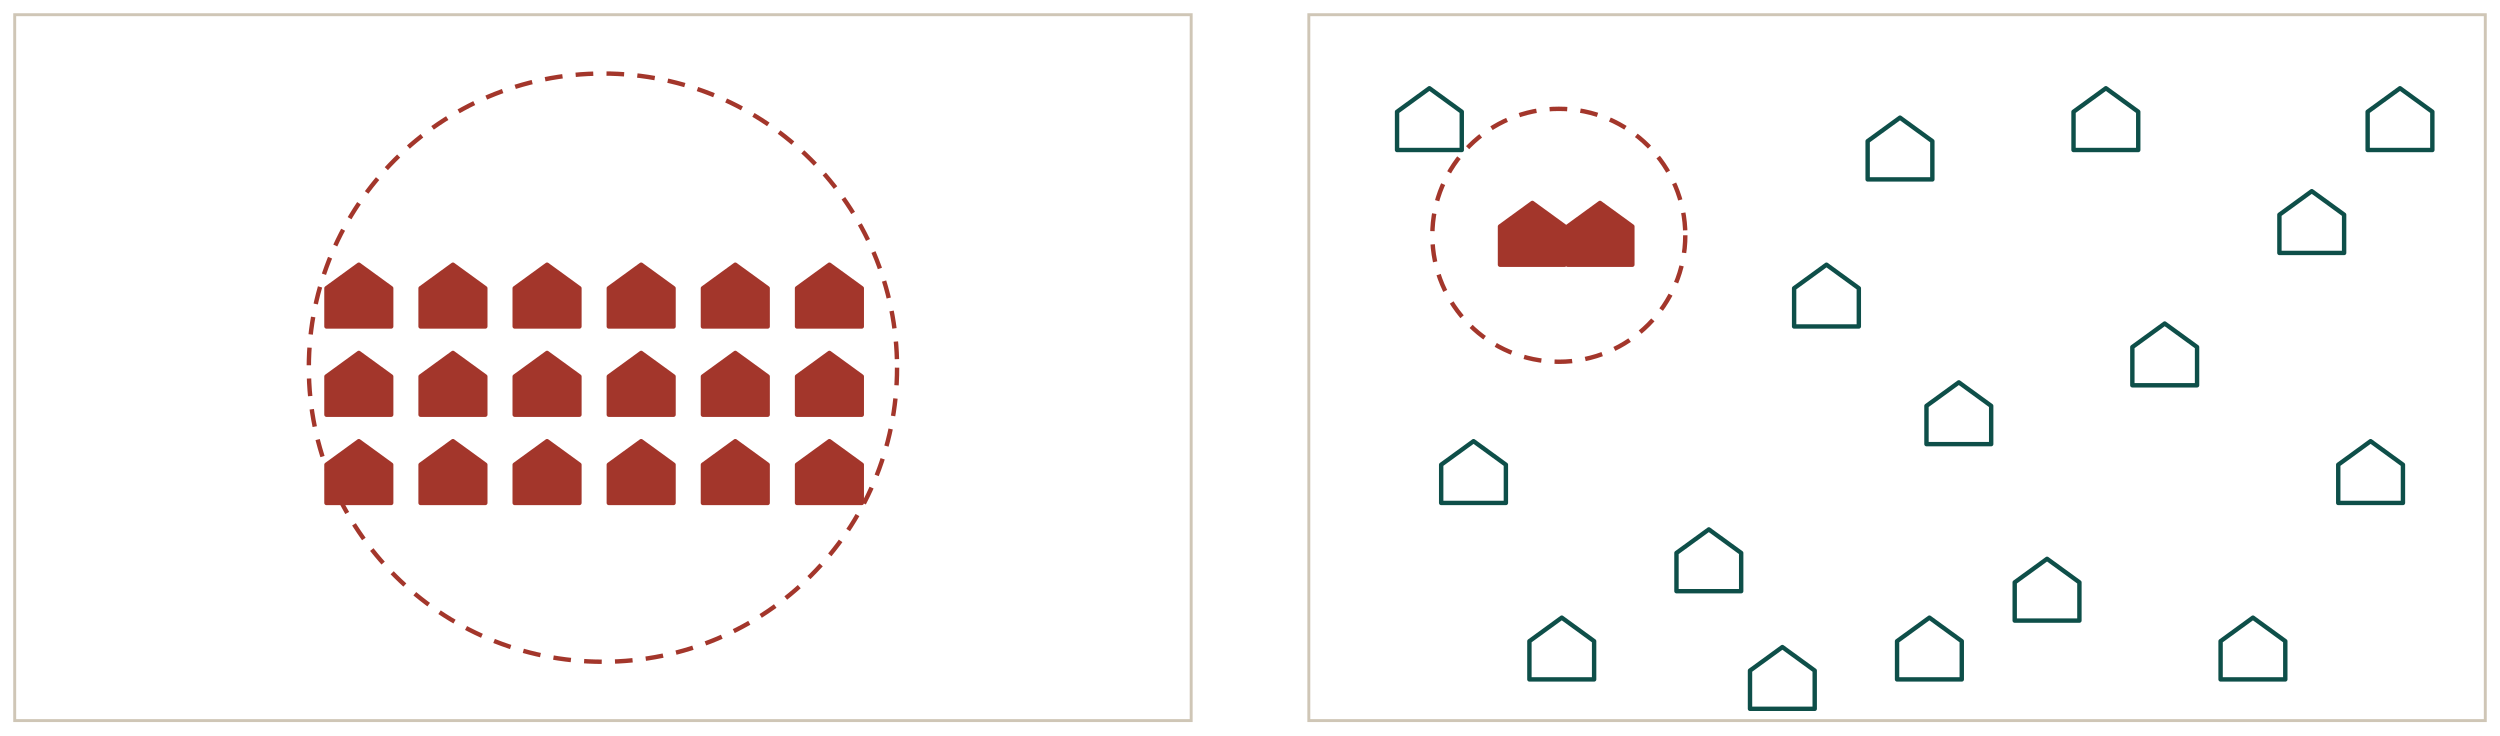
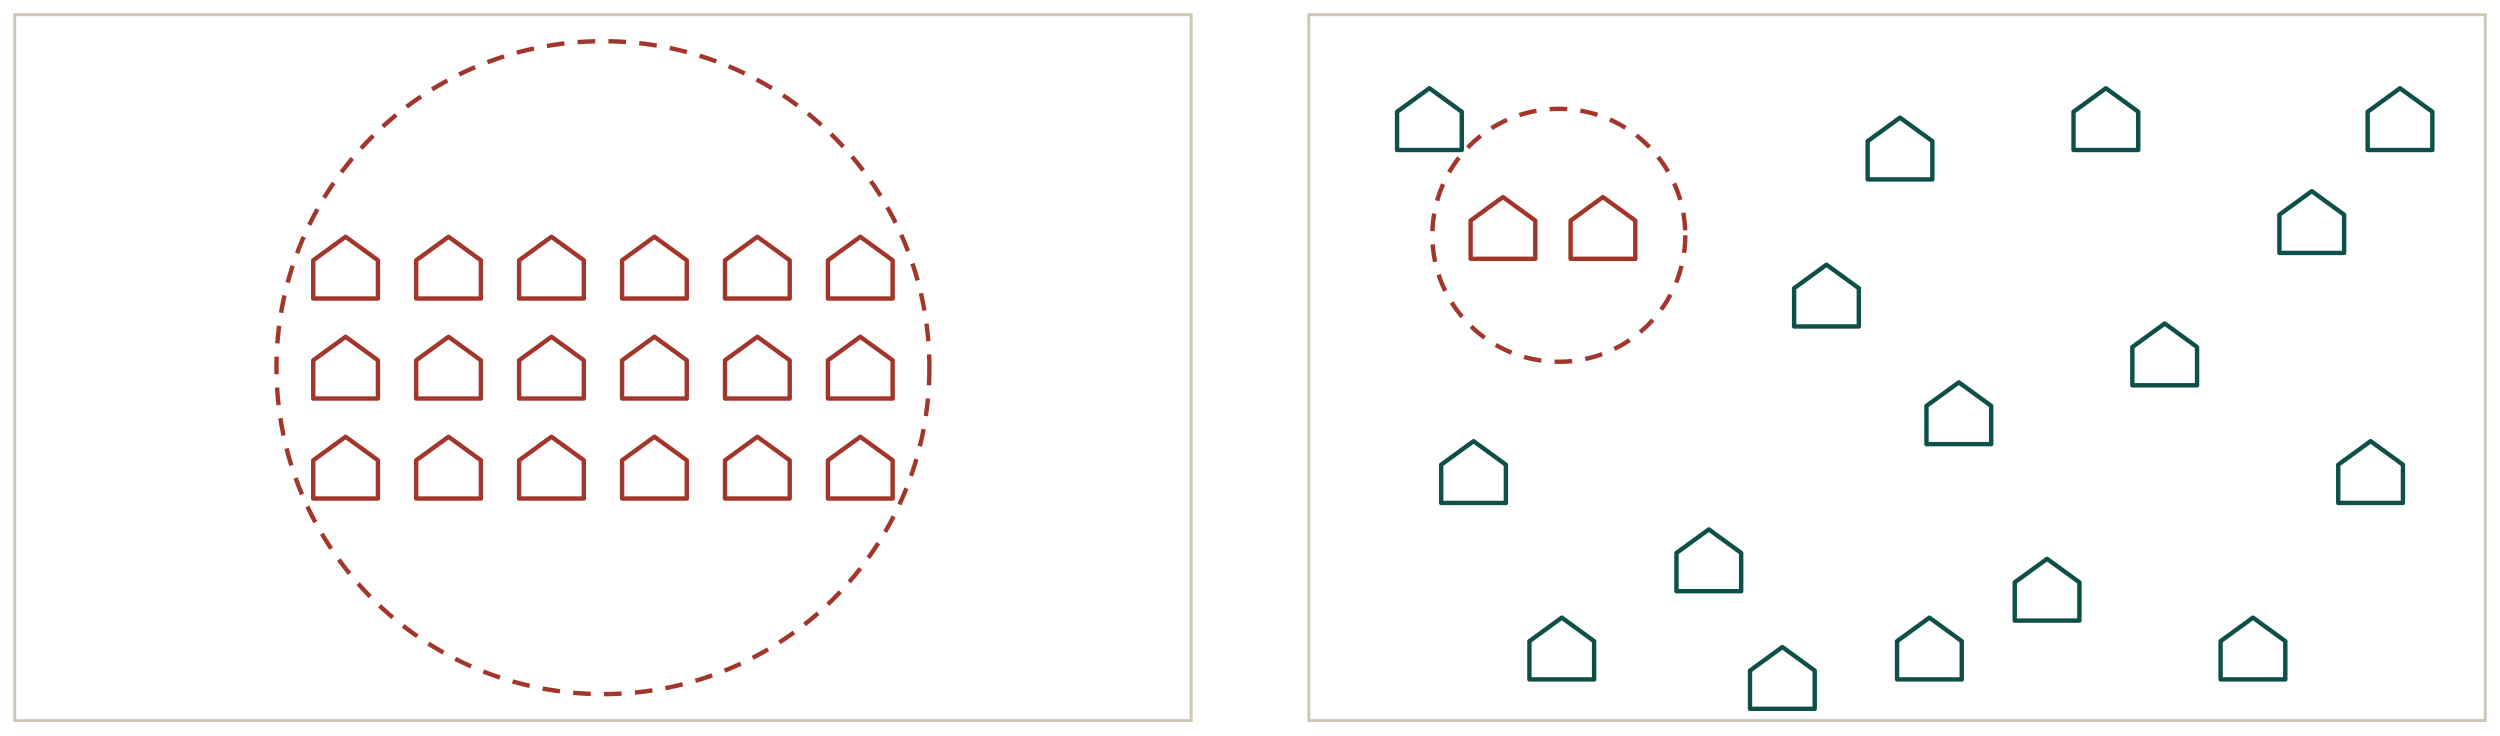
<svg xmlns="http://www.w3.org/2000/svg" viewBox="110 340 1700 500" width="1700" height="500">
  <rect x="120" y="350" width="800" height="480" fill="none" stroke="#CFC6B6" stroke-width="2" />
-   <circle cx="520" cy="590" r="200" fill="none" stroke="#A3362B" stroke-width="3" stroke-dasharray="12 9" />
-   <path d="M332 536 L354 520 L376 536 V562 H332Z" fill="#A3362B" stroke="#A3362B" stroke-width="3" stroke-linejoin="round" />
-   <path d="M396 536 L418 520 L440 536 V562 H396Z" fill="#A3362B" stroke="#A3362B" stroke-width="3" stroke-linejoin="round" />
-   <path d="M460 536 L482 520 L504 536 V562 H460Z" fill="#A3362B" stroke="#A3362B" stroke-width="3" stroke-linejoin="round" />
-   <path d="M524 536 L546 520 L568 536 V562 H524Z" fill="#A3362B" stroke="#A3362B" stroke-width="3" stroke-linejoin="round" />
-   <path d="M588 536 L610 520 L632 536 V562 H588Z" fill="#A3362B" stroke="#A3362B" stroke-width="3" stroke-linejoin="round" />
-   <path d="M652 536 L674 520 L696 536 V562 H652Z" fill="#A3362B" stroke="#A3362B" stroke-width="3" stroke-linejoin="round" />
-   <path d="M332 596 L354 580 L376 596 V622 H332Z" fill="#A3362B" stroke="#A3362B" stroke-width="3" stroke-linejoin="round" />
-   <path d="M396 596 L418 580 L440 596 V622 H396Z" fill="#A3362B" stroke="#A3362B" stroke-width="3" stroke-linejoin="round" />
-   <path d="M460 596 L482 580 L504 596 V622 H460Z" fill="#A3362B" stroke="#A3362B" stroke-width="3" stroke-linejoin="round" />
-   <path d="M524 596 L546 580 L568 596 V622 H524Z" fill="#A3362B" stroke="#A3362B" stroke-width="3" stroke-linejoin="round" />
-   <path d="M588 596 L610 580 L632 596 V622 H588Z" fill="#A3362B" stroke="#A3362B" stroke-width="3" stroke-linejoin="round" />
-   <path d="M652 596 L674 580 L696 596 V622 H652Z" fill="#A3362B" stroke="#A3362B" stroke-width="3" stroke-linejoin="round" />
-   <path d="M332 656 L354 640 L376 656 V682 H332Z" fill="#A3362B" stroke="#A3362B" stroke-width="3" stroke-linejoin="round" />
-   <path d="M396 656 L418 640 L440 656 V682 H396Z" fill="#A3362B" stroke="#A3362B" stroke-width="3" stroke-linejoin="round" />
-   <path d="M460 656 L482 640 L504 656 V682 H460Z" fill="#A3362B" stroke="#A3362B" stroke-width="3" stroke-linejoin="round" />
-   <path d="M524 656 L546 640 L568 656 V682 H524Z" fill="#A3362B" stroke="#A3362B" stroke-width="3" stroke-linejoin="round" />
-   <path d="M588 656 L610 640 L632 656 V682 H588Z" fill="#A3362B" stroke="#A3362B" stroke-width="3" stroke-linejoin="round" />
-   <path d="M652 656 L674 640 L696 656 V682 H652Z" fill="#A3362B" stroke="#A3362B" stroke-width="3" stroke-linejoin="round" />
+   <circle cx="520" cy="590" r="222" fill="none" stroke="#A3362B" stroke-width="3" stroke-dasharray="12 9" />
+   <path d="M323 517 L345 501 L367 517 V543 H323Z" fill="none" stroke="#A3362B" stroke-width="3" stroke-linejoin="round" />
+   <path d="M393 517 L415 501 L437 517 V543 H393Z" fill="none" stroke="#A3362B" stroke-width="3" stroke-linejoin="round" />
+   <path d="M463 517 L485 501 L507 517 V543 H463Z" fill="none" stroke="#A3362B" stroke-width="3" stroke-linejoin="round" />
+   <path d="M533 517 L555 501 L577 517 V543 H533Z" fill="none" stroke="#A3362B" stroke-width="3" stroke-linejoin="round" />
+   <path d="M603 517 L625 501 L647 517 V543 H603Z" fill="none" stroke="#A3362B" stroke-width="3" stroke-linejoin="round" />
+   <path d="M673 517 L695 501 L717 517 V543 H673Z" fill="none" stroke="#A3362B" stroke-width="3" stroke-linejoin="round" />
+   <path d="M323 585 L345 569 L367 585 V611 H323Z" fill="none" stroke="#A3362B" stroke-width="3" stroke-linejoin="round" />
+   <path d="M393 585 L415 569 L437 585 V611 H393Z" fill="none" stroke="#A3362B" stroke-width="3" stroke-linejoin="round" />
+   <path d="M463 585 L485 569 L507 585 V611 H463Z" fill="none" stroke="#A3362B" stroke-width="3" stroke-linejoin="round" />
+   <path d="M533 585 L555 569 L577 585 V611 H533Z" fill="none" stroke="#A3362B" stroke-width="3" stroke-linejoin="round" />
+   <path d="M603 585 L625 569 L647 585 V611 H603Z" fill="none" stroke="#A3362B" stroke-width="3" stroke-linejoin="round" />
+   <path d="M673 585 L695 569 L717 585 V611 H673Z" fill="none" stroke="#A3362B" stroke-width="3" stroke-linejoin="round" />
+   <path d="M323 653 L345 637 L367 653 V679 H323Z" fill="none" stroke="#A3362B" stroke-width="3" stroke-linejoin="round" />
+   <path d="M393 653 L415 637 L437 653 V679 H393Z" fill="none" stroke="#A3362B" stroke-width="3" stroke-linejoin="round" />
+   <path d="M463 653 L485 637 L507 653 V679 H463Z" fill="none" stroke="#A3362B" stroke-width="3" stroke-linejoin="round" />
+   <path d="M533 653 L555 637 L577 653 V679 H533Z" fill="none" stroke="#A3362B" stroke-width="3" stroke-linejoin="round" />
+   <path d="M603 653 L625 637 L647 653 V679 H603Z" fill="none" stroke="#A3362B" stroke-width="3" stroke-linejoin="round" />
+   <path d="M673 653 L695 637 L717 653 V679 H673Z" fill="none" stroke="#A3362B" stroke-width="3" stroke-linejoin="round" />
  <rect x="1000" y="350" width="800" height="480" fill="none" stroke="#CFC6B6" stroke-width="2" />
  <circle cx="1170" cy="500" r="86" fill="none" stroke="#A3362B" stroke-width="3" stroke-dasharray="12 9" />
-   <path d="M1130 494 L1152 478 L1174 494 V520 H1130Z" fill="#A3362B" stroke="#A3362B" stroke-width="3" stroke-linejoin="round" />
-   <path d="M1176 494 L1198 478 L1220 494 V520 H1176Z" fill="#A3362B" stroke="#A3362B" stroke-width="3" stroke-linejoin="round" />
+   <path d="M1110 490 L1132 474 L1154 490 V516 H1110Z" fill="none" stroke="#A3362B" stroke-width="3" stroke-linejoin="round" />
+   <path d="M1178 490 L1200 474 L1222 490 V516 H1178Z" fill="none" stroke="#A3362B" stroke-width="3" stroke-linejoin="round" />
  <path d="M1380 436 L1402 420 L1424 436 V462 H1380Z" fill="none" stroke="#0E4F49" stroke-width="3" stroke-linejoin="round" />
  <path d="M1520 416 L1542 400 L1564 416 V442 H1520Z" fill="none" stroke="#0E4F49" stroke-width="3" stroke-linejoin="round" />
  <path d="M1660 486 L1682 470 L1704 486 V512 H1660Z" fill="none" stroke="#0E4F49" stroke-width="3" stroke-linejoin="round" />
  <path d="M1090 656 L1112 640 L1134 656 V682 H1090Z" fill="none" stroke="#0E4F49" stroke-width="3" stroke-linejoin="round" />
  <path d="M1250 716 L1272 700 L1294 716 V742 H1250Z" fill="none" stroke="#0E4F49" stroke-width="3" stroke-linejoin="round" />
  <path d="M1420 616 L1442 600 L1464 616 V642 H1420Z" fill="none" stroke="#0E4F49" stroke-width="3" stroke-linejoin="round" />
  <path d="M1560 576 L1582 560 L1604 576 V602 H1560Z" fill="none" stroke="#0E4F49" stroke-width="3" stroke-linejoin="round" />
  <path d="M1700 656 L1722 640 L1744 656 V682 H1700Z" fill="none" stroke="#0E4F49" stroke-width="3" stroke-linejoin="round" />
  <path d="M1330 536 L1352 520 L1374 536 V562 H1330Z" fill="none" stroke="#0E4F49" stroke-width="3" stroke-linejoin="round" />
  <path d="M1480 736 L1502 720 L1524 736 V762 H1480Z" fill="none" stroke="#0E4F49" stroke-width="3" stroke-linejoin="round" />
  <path d="M1620 776 L1642 760 L1664 776 V802 H1620Z" fill="none" stroke="#0E4F49" stroke-width="3" stroke-linejoin="round" />
  <path d="M1150 776 L1172 760 L1194 776 V802 H1150Z" fill="none" stroke="#0E4F49" stroke-width="3" stroke-linejoin="round" />
  <path d="M1300 796 L1322 780 L1344 796 V822 H1300Z" fill="none" stroke="#0E4F49" stroke-width="3" stroke-linejoin="round" />
  <path d="M1720 416 L1742 400 L1764 416 V442 H1720Z" fill="none" stroke="#0E4F49" stroke-width="3" stroke-linejoin="round" />
  <path d="M1060 416 L1082 400 L1104 416 V442 H1060Z" fill="none" stroke="#0E4F49" stroke-width="3" stroke-linejoin="round" />
  <path d="M1400 776 L1422 760 L1444 776 V802 H1400Z" fill="none" stroke="#0E4F49" stroke-width="3" stroke-linejoin="round" />
</svg>
